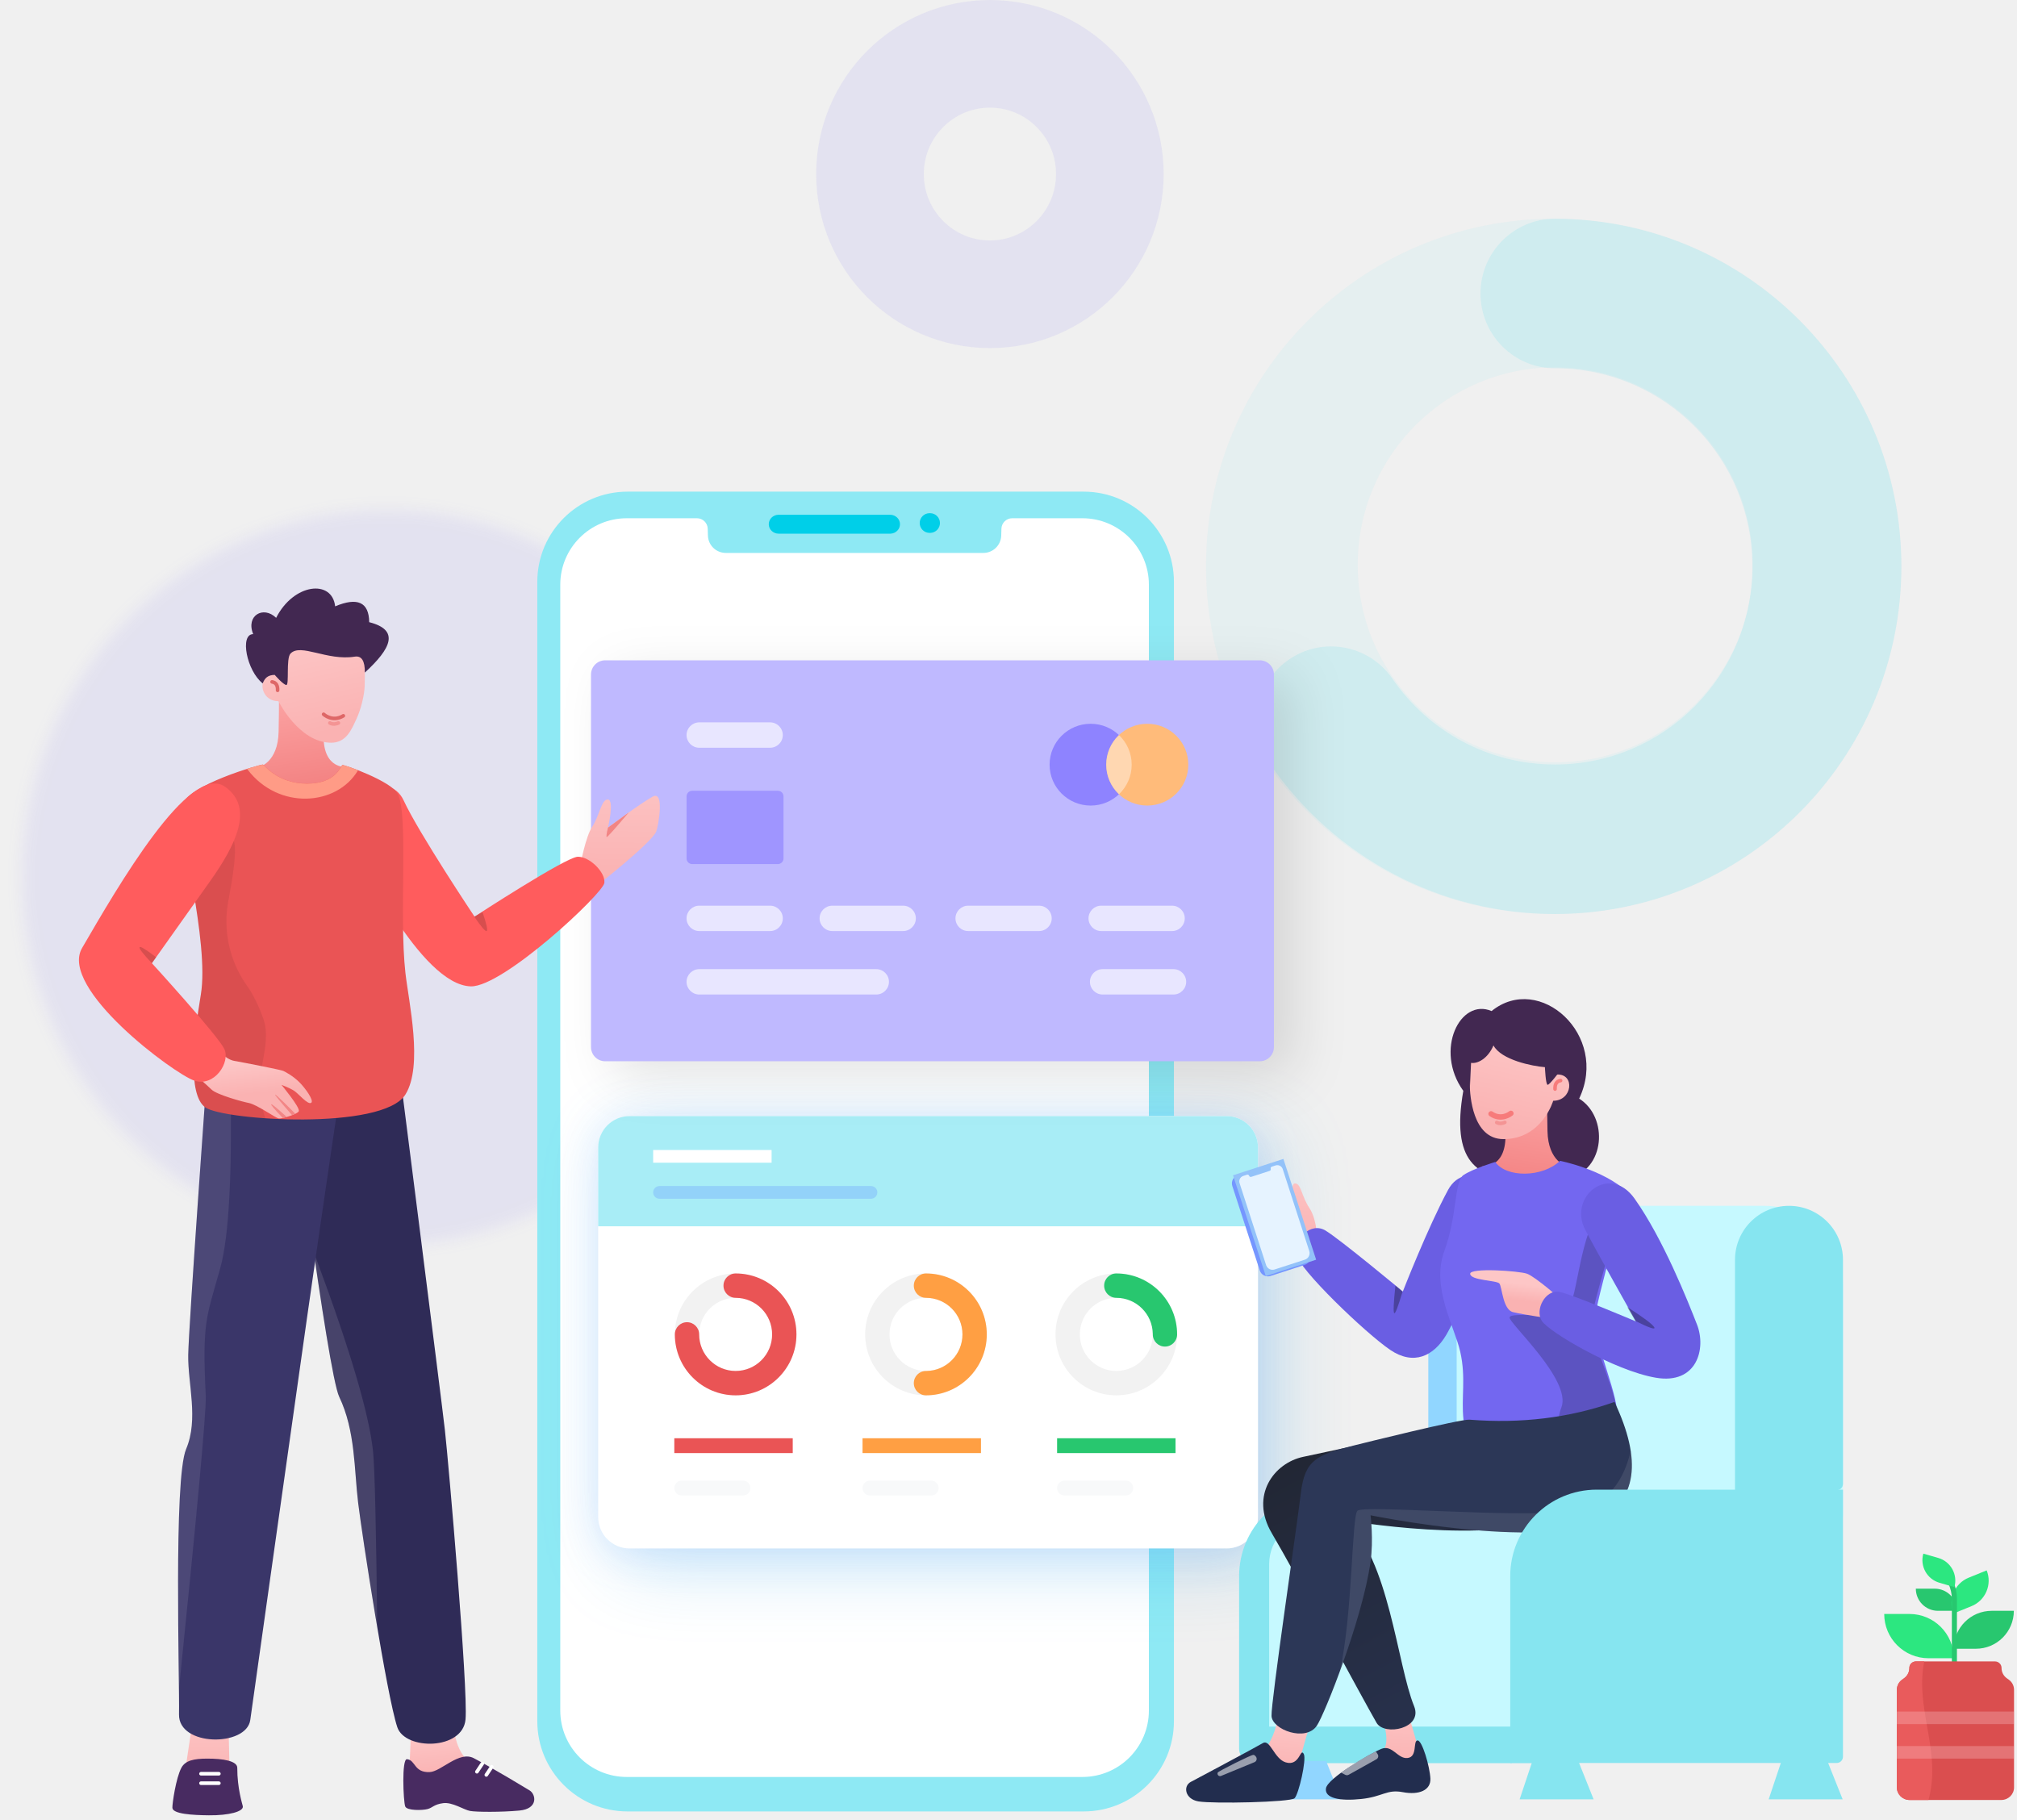
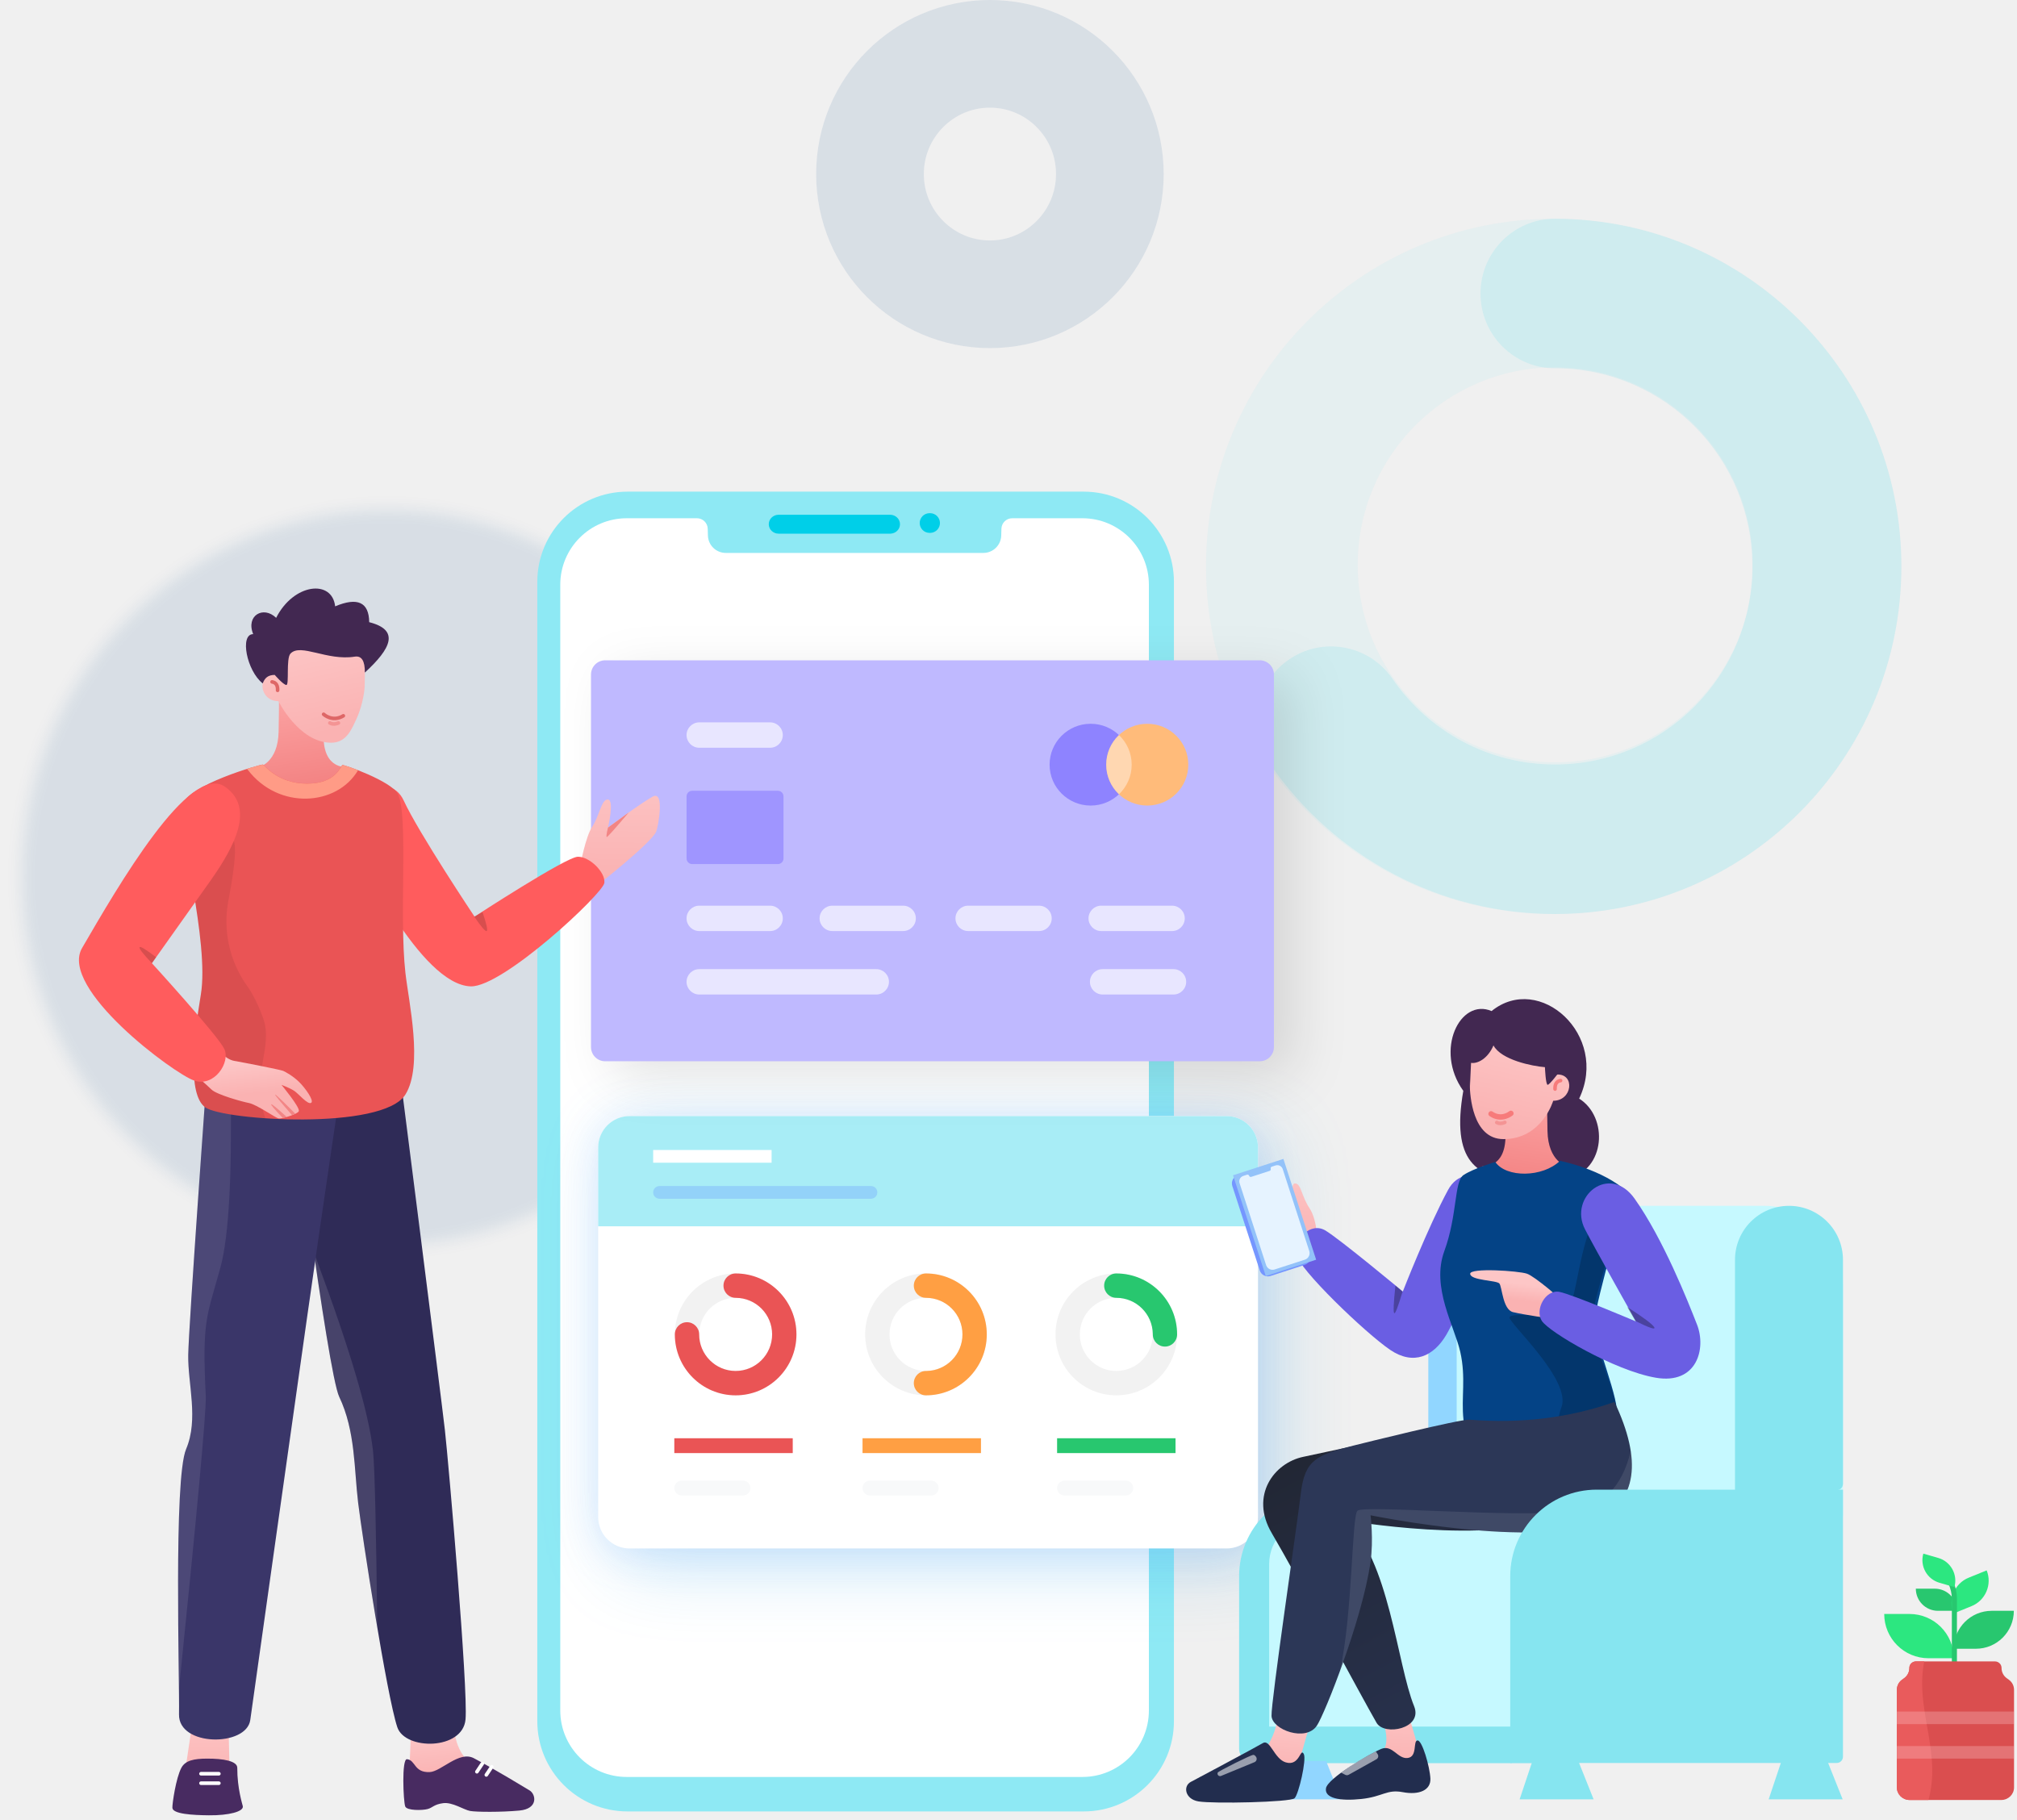
<svg xmlns="http://www.w3.org/2000/svg" xmlns:xlink="http://www.w3.org/1999/xlink" width="562px" height="507px" viewBox="0 0 562 507" version="1.1">
  <defs>
    <filter x="-2.9%" y="-2.9%" width="105.9%" height="105.9%" filterUnits="objectBoundingBox" id="filter-1">
      <feGaussianBlur stdDeviation="2" in="SourceGraphic" />
    </filter>
    <path d="M18.522,0 L38.087,0 C39.71,5.90024691e-16 41.039,1.291 41.086,2.913 L41.142,4.831 C41.219,7.521 43.423,9.661 46.114,9.661 L117.894,9.661 C120.585,9.661 122.788,7.521 122.866,4.831 L122.921,2.913 C122.968,1.291 124.297,2.07451057e-15 125.92,0 L145.486,0 C155.715,-2.00502105e-14 164.008,8.293 164.008,18.522 L164.008,332.223 C164.008,342.452 155.715,350.745 145.486,350.745 L18.522,350.745 C8.293,350.745 -2.29997126e-15,342.452 0,332.223 L0,18.522 C-4.8054561e-15,8.293 8.293,-8.77902741e-15 18.522,0 Z" id="path-2" />
    <path d="M8.757,0 L175.092,0 C179.928,-1.80700981e-14 183.848,3.921 183.848,8.757 L183.848,111.729 C183.848,116.565 179.928,120.486 175.092,120.486 L8.757,120.486 C3.921,120.486 -1.00658751e-14,116.565 0,111.729 L0,8.757 C-5.92265936e-16,3.921 3.921,4.44111258e-15 8.757,0 Z" id="path-4" />
    <filter x="-15.0%" y="-22.8%" width="135.4%" height="153.9%" filterUnits="objectBoundingBox" id="filter-6">
      <feOffset dx="5" dy="5" in="SourceAlpha" result="shadowOffsetOuter1" />
      <feGaussianBlur stdDeviation="10" in="shadowOffsetOuter1" result="shadowBlurOuter1" />
      <feColorMatrix values="0 0 0 0 0.076   0 0 0 0 0.583   0 0 0 0 0.879  0 0 0 0.229 0" type="matrix" in="shadowBlurOuter1" result="shadowMatrixOuter1" />
      <feOffset dx="0" dy="1" in="SourceAlpha" result="shadowOffsetOuter2" />
      <feGaussianBlur stdDeviation="5.5" in="shadowOffsetOuter2" result="shadowBlurOuter2" />
      <feColorMatrix values="0 0 0 0 0.504   0 0 0 0 0.7   0 0 0 0 1  0 0 0 0.234 0" type="matrix" in="shadowBlurOuter2" result="shadowMatrixOuter2" />
      <feMerge>
        <feMergeNode in="shadowMatrixOuter1" />
        <feMergeNode in="shadowMatrixOuter2" />
      </feMerge>
    </filter>
    <path d="M3.944,0 L186.337,0 C188.515,0 190.281,1.771 190.281,3.955 L190.281,107.769 C190.281,109.953 188.515,111.723 186.337,111.723 L3.944,111.723 C1.766,111.723 0,109.953 0,107.769 L0,3.955 C0,1.771 1.766,0 3.944,0 Z" id="path-7" />
    <filter x="-9.5%" y="-17.9%" width="125.2%" height="143.0%" filterUnits="objectBoundingBox" id="filter-8">
      <feOffset dx="6" dy="4" in="SourceAlpha" result="shadowOffsetOuter1" />
      <feGaussianBlur stdDeviation="7" in="shadowOffsetOuter1" result="shadowBlurOuter1" />
      <feColorMatrix values="0 0 0 0 0.019   0 0 0 0 0.019   0 0 0 0 0.019  0 0 0 0.11 0" type="matrix" in="shadowBlurOuter1" />
    </filter>
    <linearGradient x1="42.314%" y1="12.631%" x2="50%" y2="69.62%" id="linearGradient-9">
      <stop stop-color="#FDC6C6" offset="0%" />
      <stop stop-color="#FAB2B2" offset="100%" />
    </linearGradient>
    <linearGradient x1="46.204%" y1="-28.186%" x2="50%" y2="91.05%" id="linearGradient-10">
      <stop stop-color="#FDC6C6" offset="0%" />
      <stop stop-color="#FAB2B2" offset="100%" />
    </linearGradient>
    <linearGradient x1="44.814%" y1="-28.186%" x2="62.813%" y2="121.547%" id="linearGradient-11">
      <stop stop-color="#FFAFAF" offset="0%" />
      <stop stop-color="#F07777" offset="100%" />
    </linearGradient>
    <linearGradient x1="31.713%" y1="-6.922%" x2="55.144%" y2="91.239%" id="linearGradient-12">
      <stop stop-color="#FDC6C6" offset="0%" />
      <stop stop-color="#FAB2B2" offset="100%" />
    </linearGradient>
    <linearGradient x1="45.013%" y1="-28.186%" x2="50%" y2="91.05%" id="linearGradient-13">
      <stop stop-color="#FDC6C6" offset="0%" />
      <stop stop-color="#FAB2B2" offset="100%" />
    </linearGradient>
    <linearGradient x1="42.314%" y1="21.16%" x2="50%" y2="65.142%" id="linearGradient-14">
      <stop stop-color="#FDC6C6" offset="0%" />
      <stop stop-color="#FAB2B2" offset="100%" />
    </linearGradient>
    <linearGradient x1="45.136%" y1="-28.186%" x2="62.017%" y2="121.547%" id="linearGradient-15">
      <stop stop-color="#FFAFAF" offset="0%" />
      <stop stop-color="#F07777" offset="100%" />
    </linearGradient>
    <linearGradient x1="31.713%" y1="-6.211%" x2="55.144%" y2="90.724%" id="linearGradient-16">
      <stop stop-color="#FDC6C6" offset="0%" />
      <stop stop-color="#FAB2B2" offset="100%" />
    </linearGradient>
    <linearGradient x1="42.314%" y1="-3.865%" x2="50%" y2="78.281%" id="linearGradient-17">
      <stop stop-color="#FDC6C6" offset="0%" />
      <stop stop-color="#FAB2B2" offset="100%" />
    </linearGradient>
    <linearGradient x1="28.503%" y1="98.647%" x2="77.061%" y2="9.201%" id="linearGradient-18">
      <stop stop-color="#28324F" offset="0%" />
      <stop stop-color="#222735" offset="100%" />
    </linearGradient>
    <linearGradient x1="44.36%" y1="-28.186%" x2="50%" y2="91.05%" id="linearGradient-19">
      <stop stop-color="#FDC6C6" offset="0%" />
      <stop stop-color="#FAB2B2" offset="100%" />
    </linearGradient>
    <linearGradient x1="42.314%" y1="28.061%" x2="50%" y2="61.519%" id="linearGradient-20">
      <stop stop-color="#FDC6C6" offset="0%" />
      <stop stop-color="#FAB2B2" offset="100%" />
    </linearGradient>
    <linearGradient x1="42.314%" y1="8.533%" x2="50%" y2="71.772%" id="linearGradient-21">
      <stop stop-color="#FDC6C6" offset="0%" />
      <stop stop-color="#FAB2B2" offset="100%" />
    </linearGradient>
    <path d="M5.338,0 L27.313,0 C28.339,0 29.171,0.815 29.171,1.82 L29.171,1.872 C29.171,2.984 29.712,4.03 30.626,4.688 L31.196,5.099 C32.111,5.757 32.651,6.803 32.651,7.915 L32.651,35.125 C32.651,37.055 31.053,38.62 29.082,38.62 L3.568,38.62 C1.598,38.62 1.64410348e-13,37.055 1.64410348e-13,35.125 L1.64410348e-13,7.915 C1.64410348e-13,6.803 0.54,5.757 1.455,5.099 L2.024,4.688 C2.878,4.074 3.405,3.122 3.472,2.094 L3.479,1.82 C3.479,0.815 4.311,0 5.338,0 Z" id="path-22" />
  </defs>
  <g id="📝-Pages-New" stroke="none" stroke-width="1" fill="none" fill-rule="evenodd">
    <g id="Error" transform="translate(-436, -279)">
      <g id="Illustration" transform="translate(442, 294)">
        <g id="Shape">
-           <ellipse id="Oval" fill="#7367F0" opacity="0.1" filter="url(#filter-1)" cx="101.745" cy="229.5" rx="101.745" ry="102.5" />
+           <ellipse id="Oval" fill="#044386" opacity="0.1" filter="url(#filter-1)" cx="101.745" cy="229.5" rx="101.745" ry="102.5" />
          <path d="M426.906,45.956 C373.404,45.956 330.032,89.326 330.032,142.826 C330.032,196.326 373.404,239.696 426.906,239.696 C480.408,239.696 523.78,196.326 523.78,142.826 C523.78,89.326 480.408,45.956 426.906,45.956 Z M427.346,87.346 C457.745,87.346 482.388,111.988 482.388,142.386 C482.388,172.784 457.745,197.426 427.346,197.426 C396.947,197.426 372.304,172.784 372.304,142.386 C372.304,111.988 396.947,87.346 427.346,87.346 Z" id="Oval" fill="#00CFE8" fill-rule="nonzero" opacity="0.05" />
-           <ellipse id="Oval" stroke="#7367F0" stroke-width="30" opacity="0.1" cx="269.823" cy="33.5" rx="33.416" ry="33.5" />
+           <ellipse id="Oval" stroke="#044386" stroke-width="30" opacity="0.1" cx="269.823" cy="33.5" rx="33.416" ry="33.5" />
          <path d="M427.271,45.956 C480.572,45.956 523.78,89.326 523.78,142.826 C523.78,196.326 480.572,239.696 427.271,239.696 C395.161,239.696 365.687,223.816 347.797,197.796 C341.287,188.326 343.657,175.352 353.091,168.817 C362.43,162.348 375.192,164.615 381.764,173.849 L381.961,174.131 C392.182,188.997 408.951,198.032 427.271,198.032 C457.647,198.032 482.271,173.315 482.271,142.826 C482.271,112.642 458.137,88.116 428.181,87.628 L427.271,87.621 C415.809,87.621 406.517,78.294 406.517,66.788 C406.517,55.283 415.809,45.956 427.271,45.956 Z" id="Path" fill="#00CFE8" fill-rule="nonzero" opacity="0.1" />
        </g>
        <g id="Mobile-Banking-App" transform="translate(16, 122)">
          <g id="Phone3" transform="translate(127.7104, 0)">
            <path d="M25.137,0 L152.247,0 C166.13,-2.55022564e-15 177.384,11.254 177.384,25.137 L177.384,342.625 C177.384,356.508 166.13,367.762 152.247,367.762 L25.137,367.762 C11.254,367.762 -2.32880507e-14,356.508 -2.49882011e-14,342.625 L-2.49882011e-14,25.137 C-2.66883515e-14,11.254 11.254,2.55022564e-15 25.137,0 Z" id="Rectangle" fill="#8EE9F4" />
            <g id="Group-48" transform="translate(6.397456, 7.41094)">
              <mask id="mask-3" fill="white">
                <use xlink:href="#path-2" />
              </mask>
              <use id="Rectangle" fill="#FFFFFF" xlink:href="#path-2" />
              <ellipse id="Oval" fill-opacity="0.549" fill="#E97EFF" mask="url(#mask-3)" cx="62.18" cy="213.477" rx="14.067" ry="14.053" />
              <path d="M24.589,60.217 L140.653,60.217 C143.199,60.217 145.264,62.281 145.264,64.828 C145.264,67.374 143.199,69.439 140.653,69.439 L24.589,69.439 C22.043,69.439 19.978,67.374 19.978,64.828 C19.978,62.281 22.043,60.217 24.589,60.217 Z" id="Rectangle" fill-opacity="0.549" fill="#E97EFF" mask="url(#mask-3)" />
            </g>
            <path d="M98.307,6.438 C99.824,6.438 101.054,7.618 101.054,9.073 C101.054,10.496 99.878,11.655 98.408,11.706 L98.307,11.708 L67.24,11.708 C65.722,11.708 64.492,10.528 64.492,9.073 C64.492,7.65 65.668,6.491 67.139,6.44 L67.24,6.438 L98.307,6.438 Z" id="Path" fill="#00CFE8" fill-rule="nonzero" />
            <path d="M109.441,5.999 C110.958,5.999 112.188,7.228 112.188,8.744 C112.188,10.226 111.012,11.434 109.542,11.487 L109.441,11.488 L109.297,11.488 C107.779,11.488 106.549,10.26 106.549,8.744 C106.549,7.262 107.725,6.054 109.196,6.001 L109.297,5.999 L109.441,5.999 Z" id="Path" fill="#00CFE8" fill-rule="nonzero" />
          </g>
          <g id="BoardPieChart" transform="translate(144.6719, 174)">
            <mask id="mask-5" fill="white">
              <use xlink:href="#path-4" />
            </mask>
            <g id="Rectangle">
              <use fill="black" fill-opacity="1" filter="url(#filter-6)" xlink:href="#path-4" />
              <use fill="#FFFFFF" fill-rule="evenodd" xlink:href="#path-4" />
            </g>
            <polygon id="Rectangle" fill="#A8EDF6" mask="url(#mask-5)" points="-4.125 -4.725 188.562 -4.725 188.562 30.712 -4.125 30.712" />
            <path d="M17.093,19.49 L76.01,19.49 C76.989,19.49 77.782,20.284 77.782,21.262 C77.782,22.241 76.989,23.034 76.01,23.034 L17.093,23.034 C16.114,23.034 15.321,22.241 15.321,21.262 C15.321,20.284 16.114,19.49 17.093,19.49 Z" id="Rectangle" fill="#6FA3FF" opacity="0.366" mask="url(#mask-5)" />
            <rect id="Rectangle" fill="#FFFFFF" mask="url(#mask-5)" x="15.321" y="9.45" width="32.998" height="3.544" />
            <rect id="Rectangle" fill="#EA5455" mask="url(#mask-5)" x="21.213" y="89.774" width="32.998" height="4.134" />
            <path d="M23.28,101.586 L40.359,101.586 C41.501,101.586 42.427,102.512 42.427,103.653 C42.427,104.795 41.501,105.72 40.359,105.72 L23.28,105.72 C22.139,105.72 21.213,104.795 21.213,103.653 C21.213,102.512 22.139,101.586 23.28,101.586 Z" id="Rectangle" fill="#F8F9FA" mask="url(#mask-5)" />
            <rect id="Rectangle" fill="#FF9F43" fill-rule="nonzero" mask="url(#mask-5)" x="73.657" y="89.774" width="32.998" height="4.134" />
            <path d="M75.724,101.586 L92.803,101.586 C93.945,101.586 94.87,102.512 94.87,103.653 C94.87,104.795 93.945,105.72 92.803,105.72 L75.724,105.72 C74.583,105.72 73.657,104.795 73.657,103.653 C73.657,102.512 74.583,101.586 75.724,101.586 Z" id="Rectangle" fill="#F8F9FA" mask="url(#mask-5)" />
            <rect id="Rectangle" fill="#28C76F" mask="url(#mask-5)" x="127.869" y="89.774" width="32.998" height="4.134" />
            <path d="M129.936,101.586 L147.015,101.586 C148.157,101.586 149.082,102.512 149.082,103.653 C149.082,104.795 148.157,105.72 147.015,105.72 L129.936,105.72 C128.794,105.72 127.869,104.795 127.869,103.653 C127.869,102.512 128.794,101.586 129.936,101.586 Z" id="Rectangle" fill="#F8F9FA" mask="url(#mask-5)" />
            <g id="Group-37" mask="url(#mask-5)">
              <g transform="translate(21.21326, 46.65873)" id="Group-5">
                <g transform="translate(0.147314, 0.147654)" />
              </g>
            </g>
            <g id="Group-3" mask="url(#mask-5)">
              <g transform="translate(127.4269, 43.8533)">
                <path d="M16.941,33.96 C26.297,33.96 33.882,26.358 33.882,16.98 C33.882,7.602 26.297,0 16.941,0 C7.585,0 0,7.602 0,16.98 C0,26.358 7.585,33.96 16.941,33.96 Z M16.941,27.168 C11.327,27.168 6.776,22.607 6.776,16.98 C6.776,11.353 11.327,6.792 16.941,6.792 C22.555,6.792 27.106,11.353 27.106,16.98 C27.106,22.607 22.555,27.168 16.941,27.168 Z" id="Oval" fill="#F2F2F2" />
                <path d="M33.882,16.98 C33.882,7.602 26.297,0 16.941,0 C15.07,0 13.553,1.52 13.553,3.396 C13.553,5.272 15.07,6.792 16.941,6.792 C22.491,6.792 27.002,11.25 27.104,16.789 L27.106,16.98 C27.106,18.856 28.623,20.376 30.494,20.376 C32.365,20.376 33.882,18.856 33.882,16.98 Z" id="Path" fill="#28C76F" />
              </g>
            </g>
            <g id="Group-4" mask="url(#mask-5)">
              <g transform="translate(74.39373, 43.8533)">
                <path d="M16.941,33.96 C26.297,33.96 33.882,26.358 33.882,16.98 C33.882,7.602 26.297,0 16.941,0 C7.585,0 0,7.602 0,16.98 C0,26.358 7.585,33.96 16.941,33.96 Z M16.941,27.168 C11.327,27.168 6.776,22.607 6.776,16.98 C6.776,11.353 11.327,6.792 16.941,6.792 C22.555,6.792 27.106,11.353 27.106,16.98 C27.106,22.607 22.555,27.168 16.941,27.168 Z" id="Oval" fill="#F2F2F2" fill-rule="evenodd" />
                <path d="M16.941,33.96 C26.297,33.96 33.882,26.358 33.882,16.98 C33.882,7.602 26.297,0 16.941,0 C15.07,0 13.553,1.52 13.553,3.396 C13.553,5.272 15.07,6.792 16.941,6.792 C22.555,6.792 27.106,11.353 27.106,16.98 C27.106,22.543 22.658,27.065 17.132,27.167 L16.941,27.168 C15.07,27.168 13.553,28.689 13.553,30.564 C13.553,32.44 15.07,33.96 16.941,33.96 Z" id="Path" fill="#FF9F43" fill-rule="nonzero" />
              </g>
            </g>
            <g id="Group-6" mask="url(#mask-5)">
              <g transform="translate(21.36058, 43.8533)">
                <path d="M16.941,33.96 C26.297,33.96 33.882,26.358 33.882,16.98 C33.882,7.602 26.297,0 16.941,0 C7.585,0 0,7.602 0,16.98 C0,26.358 7.585,33.96 16.941,33.96 Z M16.941,27.168 C11.327,27.168 6.776,22.607 6.776,16.98 C6.776,11.353 11.327,6.792 16.941,6.792 C22.555,6.792 27.106,11.353 27.106,16.98 C27.106,22.607 22.555,27.168 16.941,27.168 Z" id="Oval" fill="#F2F2F2" />
                <path d="M0,16.98 C0,26.358 7.585,33.96 16.941,33.96 C26.297,33.96 33.882,26.358 33.882,16.98 C33.882,7.602 26.297,0 16.941,0 C15.07,0 13.553,1.52 13.553,3.396 C13.553,5.272 15.07,6.792 16.941,6.792 C22.555,6.792 27.106,11.353 27.106,16.98 C27.106,22.607 22.555,27.168 16.941,27.168 C11.327,27.168 6.776,22.607 6.776,16.98 C6.776,15.105 5.259,13.584 3.388,13.584 C1.517,13.584 0,15.105 0,16.98 Z" id="Path" fill="#EA5455" />
              </g>
            </g>
          </g>
          <g id="VisaCard2" transform="translate(142.6764, 47)">
            <g id="Rectangle">
              <use fill="black" fill-opacity="1" filter="url(#filter-8)" xlink:href="#path-7" />
              <use fill="#BFB9FF" fill-rule="evenodd" xlink:href="#path-7" />
            </g>
            <g id="Group-46" transform="translate(26.61962, 16.69957)">
              <g id="Group-45" transform="translate(0, 0.982327)">
                <g id="Group-43" transform="translate(101.1545, 0)">
                  <ellipse id="Oval" fill="#8E83FF" cx="11.437" cy="11.395" rx="11.437" ry="11.395" />
                  <ellipse id="Oval-Copy-10" fill="#FFBB7A" cx="27.211" cy="11.395" rx="11.437" ry="11.395" />
                  <path d="M19.22,3.243 L19.325,3.145 C21.511,5.22 22.873,8.149 22.873,11.395 C22.873,14.641 21.511,17.57 19.325,19.645 C17.137,17.571 15.775,14.641 15.775,11.395 C15.775,8.2 17.094,5.312 19.22,3.243 L19.325,3.145 L19.22,3.243 Z" id="Path" fill-opacity="0.416" fill="#FFFFFF" />
                </g>
                <path d="M1.577,18.664 L25.437,18.664 C26.308,18.664 27.014,19.368 27.014,20.236 L27.014,37.525 C27.014,38.393 26.308,39.097 25.437,39.097 L1.577,39.097 C0.706,39.097 4.37832775e-14,38.393 4.37832775e-14,37.525 L4.37832775e-14,20.236 C4.37832775e-14,19.368 0.706,18.664 1.577,18.664 Z" id="Rectangle" fill="#9F95FF" />
              </g>
              <g id="Group-44" transform="translate(0, 0.589397)" fill="#FFFFFF" fill-opacity="0.647">
                <path d="M3.549,51.081 L23.268,51.081 C25.228,51.081 26.817,52.664 26.817,54.617 C26.817,56.57 25.228,58.154 23.268,58.154 L3.549,58.154 C1.589,58.154 -9.10692171e-14,56.57 -9.10692171e-14,54.617 C-9.10692171e-14,52.664 1.589,51.081 3.549,51.081 Z" id="Rectangle" />
                <path d="M3.549,68.763 L52.845,68.763 C54.805,68.763 56.394,70.346 56.394,72.299 C56.394,74.252 54.805,75.836 52.845,75.836 L3.549,75.836 C1.589,75.836 -8.7566555e-14,74.252 -8.7566555e-14,72.299 C-8.7566555e-14,70.346 1.589,68.763 3.549,68.763 Z" id="Rectangle" />
                <path d="M115.943,68.763 L135.661,68.763 C137.622,68.763 139.211,70.346 139.211,72.299 C139.211,74.252 137.622,75.836 135.661,75.836 L115.943,75.836 C113.983,75.836 112.394,74.252 112.394,72.299 C112.394,70.346 113.983,68.763 115.943,68.763 Z" id="Rectangle" />
                <path d="M3.549,0 L23.268,0 C25.228,0 26.817,1.583 26.817,3.536 C26.817,5.489 25.228,7.073 23.268,7.073 L3.549,7.073 C1.589,7.073 0,5.489 0,3.536 C0,1.583 1.589,0 3.549,0 Z" id="Rectangle" />
                <path d="M40.62,51.081 L60.338,51.081 C62.298,51.081 63.887,52.664 63.887,54.617 C63.887,56.57 62.298,58.154 60.338,58.154 L40.62,58.154 C38.659,58.154 37.07,56.57 37.07,54.617 C37.07,52.664 38.659,51.081 40.62,51.081 Z" id="Rectangle-Copy-38" />
                <path d="M78.479,51.081 L98.197,51.081 C100.157,51.081 101.746,52.664 101.746,54.617 C101.746,56.57 100.157,58.154 98.197,58.154 L78.479,58.154 C76.518,58.154 74.929,56.57 74.929,54.617 C74.929,52.664 76.518,51.081 78.479,51.081 Z" id="Rectangle-Copy-39" />
                <path d="M115.549,51.081 L135.267,51.081 C137.227,51.081 138.816,52.664 138.816,54.617 C138.816,56.57 137.227,58.154 135.267,58.154 L115.549,58.154 C113.589,58.154 112,56.57 112,54.617 C112,52.664 113.589,51.081 115.549,51.081 Z" id="Rectangle-Copy-40" />
              </g>
            </g>
          </g>
          <g id="Men1.1" transform="translate(0, 27)">
            <g id="LLeg" transform="translate(58.5127, 131.4736)">
              <path d="M45.86,184.217 C45.86,184.217 45.724,192.9 51.056,195.984 C56.388,199.069 64.65,204.8 64.65,204.8 L33.223,205.865 L34.119,184.139 L45.86,184.217 Z" id="Path" fill="url(#linearGradient-9)" />
              <path d="M32.892,194.731 C35.322,194.982 34.791,198.497 39.2,198.326 C42.413,198.201 47.424,192.275 51.546,194.47 C57.837,197.82 65.214,202.338 67.023,203.413 C68.832,204.49 69.547,208.547 64.202,209.045 C59.09,209.521 52.191,209.468 50.462,209.153 C48.734,208.838 45.528,206.634 42.948,206.986 C40.369,207.339 40.075,208.228 38.634,208.622 C37.192,209.016 32.841,209.101 32.39,207.886 C31.872,206.492 31.353,194.573 32.892,194.731 Z" id="Path" fill="#482B61" />
              <path d="M30.456,-1.74975703e-14 C30.456,-1.74975703e-14 42.444,94.099 43.447,102.998 C44.449,111.898 49.952,175.205 49.199,183.65 C48.432,192.25 32.344,192.296 30.186,185.808 C27.232,176.926 20.404,132.541 19.274,123.272 C18.145,114.003 18.542,103.242 14.003,93.751 C10.753,86.956 -3.0465246e-14,2.413 -3.0465246e-14,2.413 L30.456,-1.74975703e-14 Z" id="Path" fill="#2F2B57" />
              <path d="M23.41,108.74 L23.452,109.164 C23.91,114.079 24.294,130.36 24.603,158.008 L23.913,153.878 C21.749,140.784 19.828,127.813 19.274,123.272 C18.169,114.196 18.526,103.69 14.28,94.346 L14.003,93.751 C12.573,90.761 9.689,72.711 6.908,53.437 L7.782,55.775 C17.065,80.742 22.275,98.398 23.41,108.74 Z" id="Path" fill-opacity="0.192" fill="#FFFFFF" opacity="0.591" />
              <line x1="53.869" y1="195.981" x2="52.366" y2="198.23" id="Path-10" stroke="#FFFFFF" stroke-linecap="round" />
              <line x1="56.495" y1="196.86" x2="54.991" y2="199.11" id="Path-10" stroke="#FFFFFF" stroke-linecap="round" />
            </g>
            <g id="RLeg" transform="translate(25.69442, 133.7766)">
              <polygon id="Path" fill="url(#linearGradient-10)" points="5.654 183.906 2.842 202.896 16.435 202.827 15.99 183.553" />
              <path d="M0.337,205.968 C0.291,204.86 1.323,197.674 2.842,194.829 C3.943,192.765 6.386,192.281 9.96,192.267 C14.57,192.249 18.422,192.946 18.417,194.829 C18.401,200.589 19.861,205.019 19.96,205.526 C20.248,207.011 16.125,208.119 10.493,208.063 C5.884,208.017 0.408,207.696 0.337,205.968 Z" id="Path" fill="#482B61" />
              <path d="M47.865,0.787 C47.865,0.787 41.632,42.784 37.86,69.357 C34.152,95.469 23.173,173.355 22.038,181.509 C20.997,188.994 1.985,188.994 2.185,179.929 C2.385,170.864 0.625,114.376 4.165,106.012 C7.705,97.649 4.623,87.915 4.752,79.79 C4.881,71.665 9.972,1.33 9.972,1.33 L47.865,0.787 Z" id="Path" fill="#3A3669" />
              <path d="M13.768,55.248 L13.47,56.328 C9.861,69.296 8.616,70.464 9.638,91.147 L9.649,91.567 C9.685,96.771 7.21,123.698 2.225,172.349 L2.203,169.325 C2.028,149.477 1.297,113.592 4.075,106.237 L4.165,106.012 C7.705,97.649 4.623,87.915 4.752,79.79 C4.881,71.665 9.972,1.33 9.972,1.33 L16.475,1.236 L16.542,4.458 C17.01,29.62 16.085,46.549 13.768,55.248 L13.768,55.248 Z" id="Path" fill-opacity="0.192" fill="#FFFFFF" opacity="0.462" />
              <line x1="8.313" y1="196.479" x2="13.289" y2="196.479" id="Path-9" stroke="#FFFFFF" stroke-linecap="round" />
              <line x1="8.313" y1="199.118" x2="13.289" y2="199.118" id="Path-9" stroke="#FFFFFF" stroke-linecap="round" />
            </g>
            <g id="Head" transform="translate(46.01984, 0)">
              <path d="M4.223,49.711 C4.223,49.711 9.43,48.483 9.611,39.907 C9.792,31.331 9.665,28.404 9.665,28.404 L22.01,28.196 C22.01,28.196 22.135,37.754 22.136,41.211 C22.141,50.495 28.578,49.711 28.578,49.711 C28.578,49.711 27.24,57.24 16.847,57.827 C8.732,58.287 4.223,49.711 4.223,49.711 Z" id="Path" fill="url(#linearGradient-11)" />
              <g id="Head1" transform="translate(0.513241, 0)">
                <path d="M8.018,24.069 C2.901,23.87 3.736,31.399 9.051,31.389 C9.051,31.389 14.763,42.933 23.732,42.963 C28.052,42.977 29.462,39.11 30.757,36.395 C32.052,33.68 33.002,29.618 33.081,27.132 C33.166,24.481 33.177,15.77 33.177,15.77 L7.819,15.759 L8.018,24.069 Z" id="Path" fill="url(#linearGradient-12)" />
                <path d="M23.37,37.586 C24.177,37.927 25.074,37.728 25.743,37.337" id="Path" stroke="#F49494" stroke-linecap="round" transform="translate(24.55681, 37.54876) rotate(6) translate(-24.55681, -37.54876) " />
                <path d="M8.529,28.493 C8.852,27.328 8.711,26.311 7.56,25.848" id="Path-8" stroke="#DE6767" stroke-linecap="round" transform="translate(8.119765, 27.17047) rotate(-13) translate(-8.119765, -27.17047) " />
                <path d="M8.018,24.069 C8.018,24.069 10.371,26.799 11.241,26.874 C12.112,26.949 11.119,19.487 12.401,18.128 C15.217,15.14 22.574,20.216 30.311,18.976 C32.222,18.67 33.16,20.15 33.126,23.415 C40.358,16.786 42.98,11.557 34.338,9.373 C34.269,3.763 31.058,2.355 24.849,4.957 C24.019,-2.622 13.291,-1.478 8.408,8.164 C4.873,4.707 -0.095,7.498 2.014,12.699 C-1.792,12.699 0.191,22.925 4.676,26.439 C5.211,24.904 6.189,24.069 8.018,24.069 Z" id="Path" fill="#422851" />
                <path d="M21.815,34.324 C21.815,34.324 23.572,37.18 27.012,36.159" id="Path" stroke="#DE6767" stroke-linecap="round" transform="translate(24.41357, 35.35145) rotate(-15) translate(-24.41357, -35.35145) " />
              </g>
            </g>
            <g id="LArm" transform="translate(75.02373, 54.90718)">
              <g id="Group-3" transform="translate(76.13706, 15.72189) rotate(4) translate(-76.13706, -15.72189) translate(65.13706, 2.221892)">
                <path d="M-6.9945718e-14,20.903 C-6.9945718e-14,20.903 0.893,12.681 2.627,9.701 C4.36,6.72 4.589,1.9 6.425,1.948 C8.26,1.997 6.968,9.757 6.968,9.757 C6.968,9.757 15.025,2.783 18.729,0.315 C22.109,-1.936 20.903,8.572 20.445,9.932 C19.355,13.172 5.027,26.111 5.027,26.111 C5.027,26.111 0.382,21.603 -6.9945718e-14,20.903 Z" id="Path" fill="url(#linearGradient-13)" />
                <path d="M6.968,9.757 C6.671,11.527 6.627,12.404 6.836,12.39 C7.045,12.375 8.915,9.963 12.444,5.155 L6.968,9.757 Z" id="Path" fill="#F28585" />
              </g>
              <path d="M15.44,4.122 C19.608,13.161 35.197,36.516 35.197,36.516 C35.197,36.516 60.742,19.861 63.992,19.826 C67.243,19.792 71.656,24.105 71.379,27.082 C71.101,30.058 43.132,56.166 34.162,55.947 C20.214,55.605 2.724,19.334 0.928,14.486 C-3.882,1.5 11.375,-4.694 15.44,4.122 Z" id="Path" fill="#FF5C5D" />
              <path d="M35.104,36.499 C37.071,39.38 38.23,40.726 38.582,40.536 C38.935,40.347 38.548,38.587 37.423,35.254 L35.104,36.499 Z" id="Path-5" fill-opacity="0.16" fill="#000000" />
            </g>
            <g id="Body" transform="translate(28.63671, 49.0406)">
              <path d="M0.131,11.435 C-1.177,17.711 7.785,49.341 5.319,64.138 C3.369,75.841 1.507,91.955 6.562,95.533 C11.708,99.175 56.008,102.067 62.322,91.955 C67.331,83.932 63.231,66.141 62.322,58.025 C60.51,41.834 63.246,13.854 60.172,8.131 C58.265,4.581 45.265,0.003 44.777,0.144 C44.288,0.286 43.14,5.317 34.92,5.317 C26.7,5.317 23.07,0.144 22.628,0.003 C22.186,-0.139 1.316,5.757 0.131,11.435 Z" id="Path" fill="#EA5455" />
              <path d="M22.607,2.99938892e-05 L22.628,0.003 C23.07,0.144 26.7,5.317 34.92,5.317 C43.14,5.317 44.288,0.286 44.777,0.144 C44.953,0.093 46.759,0.657 49.085,1.565 L49.075,1.672 C43.199,11.539 27.041,12.755 18.404,1.467 L18.208,1.206 L19.172,0.907 C20.936,0.37 22.198,0.048 22.542,0.005 L22.607,2.99938892e-05 Z" id="Path" fill="#FF9B86" />
              <path d="M0.159,15.794 L0.883,15.895 C8.567,16.994 13.073,18.732 14.402,21.111 C15.274,22.672 14.869,27.951 13.186,36.948 L13.007,37.892 C11.446,46.047 13.231,54.484 17.943,61.29 L18.208,61.666 C19.802,63.896 21.271,66.832 22.616,70.474 C25.735,78.922 19.1,86.04 23.302,98.608 L22.444,98.545 C14.634,97.947 8.317,96.774 6.562,95.533 C1.507,91.955 3.369,75.841 5.319,64.138 C7.418,51.547 1.242,26.77 0.159,15.794 Z" id="Path" fill-opacity="0.067" fill="#000000" />
            </g>
            <g id="Rarm" transform="translate(0, 54.33058)">
              <g id="Group-2" transform="translate(32.00589, 73.3703)">
                <path d="M5.768,0 C5.768,0 8.717,3.479 11.234,3.912 C13.751,4.345 24.285,6.405 24.928,6.711 C25.536,6.999 27.614,8.093 29.391,9.848 C30.931,11.37 33.594,14.976 32.701,15.596 C31.747,16.26 29.169,13.007 27.876,12.203 C26.52,11.36 24.436,10.613 24.436,10.613 C24.436,10.613 29.591,16.832 29.263,17.919 C29.024,18.712 24.64,20.066 23.703,19.964 C22.766,19.862 17.601,16.081 15.279,15.641 C13.669,15.336 6.46,13.383 4.94,11.917 C3.42,10.45 -3.48174241e-14,7.473 -3.48174241e-14,7.473 L5.768,0 Z" id="Path" fill="url(#linearGradient-14)" />
                <path d="M28.269,18.639 C24.673,15.016 22.8,13.235 22.65,13.296 C22.5,13.358 24.067,15.265 27.35,19.018 L28.269,18.639 Z" id="Path" fill="#F28585" />
                <path d="M25.865,19.532 C23.171,17.064 21.736,15.889 21.56,16.008 C21.384,16.127 22.463,17.402 24.796,19.834 L25.865,19.532 Z" id="Path" fill="#F28585" />
              </g>
              <path d="M40.706,0.901 C49.036,6.763 43.471,17.417 36.56,27.191 C30.105,36.319 20.321,50.07 20.321,50.07 C20.321,50.07 38.718,70.223 40.496,73.952 C42.273,77.68 37.734,84.683 32.093,82.771 C26.45,80.858 -5.658,57.073 0.872,45.833 C10.845,28.664 30.868,-6.022 40.706,0.901 Z" id="Path" fill="#FF5C5D" />
              <path d="M20.321,50.07 C17.804,47.408 16.663,45.922 16.898,45.614 C17.133,45.306 18.669,46.24 21.506,48.417 L20.321,50.07 Z" id="Path-6" fill-opacity="0.16" fill="#000000" />
            </g>
          </g>
          <g id="Group-7" transform="translate(307.3031, 141)">
            <path d="M40.065,137.093 L108.663,137.093 L108.663,137.093 L108.663,209.26 C108.663,211.469 106.872,213.26 104.663,213.26 L19.954,213.26 C17.745,213.26 15.954,211.469 15.954,209.26 L15.954,161.204 C15.954,147.888 26.749,137.093 40.065,137.093 Z" id="Rectangle" fill="#86E5F0" />
            <polygon id="Rectangle" fill="#86E5F0" points="24.33 198.224 91.966 198.224 91.966 213.26 24.33 213.26" />
            <polygon id="Path" fill="#86E5F0" points="110.466 212.715 114.732 223.401 94.107 223.401 97.681 212.715" />
            <polygon id="Path" fill="#91D6FF" points="40.195 212.715 44.461 223.401 23.836 223.401 27.41 212.715" />
            <polygon id="Path" fill="#86E5F0" points="179.859 212.715 184.125 223.401 163.5 223.401 167.074 212.715" />
            <path d="M92.256,58.375 L109.189,58.008 L109.189,58.008 L109.189,144.277 L68.667,144.277 L68.667,82.481 C68.667,69.368 79.146,58.659 92.256,58.375 Z" id="Rectangle" fill="#91D6FF" />
            <path d="M100.684,58.008 L162.365,58.008 C174.426,58.008 184.205,67.786 184.205,79.848 L184.205,144.288 C184.205,145.253 183.422,146.035 182.457,146.035 L76.573,146.035 L76.573,146.035 L76.573,82.119 C76.573,68.803 87.368,58.008 100.684,58.008 Z" id="Rectangle" fill="#C6F9FF" />
            <path d="M169.164,58.008 C177.471,58.008 184.205,64.742 184.205,73.048 L184.205,135.499 C184.205,136.464 183.422,137.246 182.457,137.246 L154.124,137.246 L154.124,137.246 L154.124,73.048 C154.124,64.742 160.858,58.008 169.164,58.008 Z" id="Rectangle" fill="#86E5F0" />
            <path d="M36.93,145.199 L104.387,145.199 L104.387,145.199 L104.387,203.124 L24.33,203.124 L24.33,157.799 C24.33,150.84 29.971,145.199 36.93,145.199 Z" id="Rectangle" fill="#C6F9FF" />
            <g id="Wom1.4" transform="translate(72.5538, 112.5) scale(-1, 1) translate(-72.5538, -112.5) translate(0.053803, 0)">
              <g id="Head" transform="translate(28.82299, 0.409712)">
                <path d="M8.814,50.104 C-1.931,47.6 -2.639,32.842 5.53,27.723 C-2.895,10.051 16.589,-7.494 29.934,3.326 C38.684,-0.421 45.954,14.202 37.813,25.559 C41.227,45.059 34.28,50.099 21.756,50.313 L8.814,50.104 Z" id="Path" fill="#422851" />
                <path d="M8.948,46.58 C8.948,46.58 14.175,45.352 14.356,36.782 C14.538,28.212 14.41,25.286 14.41,25.286 L25.924,25.079 C25.924,25.079 26.05,34.63 26.052,38.084 C26.056,47.363 32.518,46.58 32.518,46.58 C32.518,46.58 31.175,54.103 20.742,54.69 C12.596,55.149 8.948,46.58 8.948,46.58 Z" id="Path" fill="url(#linearGradient-15)" />
                <path d="M11.726,21.007 C6.59,20.808 7.428,28.332 12.763,28.321 C12.763,28.321 15.863,39.009 26.622,39.009 C35.36,39.009 35.929,26.552 36.008,24.068 C36.093,21.418 36.104,12.713 36.104,12.713 L11.526,12.702 L11.726,21.007 Z" id="Path" fill="url(#linearGradient-16)" />
                <path d="M24.738,30.973 C24.738,30.973 26.505,33.83 29.956,32.813" id="Path" stroke="#F77B7B" stroke-width="1.5" stroke-linecap="round" transform="translate(27.34692, 32.00235) rotate(-18) translate(-27.34692, -32.00235) " />
                <path d="M26.235,34.383 C27.045,34.723 27.813,34.723 28.485,34.332" id="Path" stroke="#F49494" stroke-linecap="round" transform="translate(27.36018, 34.48209) rotate(2) translate(-27.36018, -34.48209) " />
                <path d="M11.963,25.18 C12.286,24.016 12.143,22.999 10.988,22.535" id="Path-8" stroke="#F77B7B" stroke-linecap="round" transform="translate(11.55038, 23.85726) rotate(-13) translate(-11.55038, -23.85726) " />
                <path d="M10.914,20.077 C10.914,20.077 13.729,23.857 14.299,23.877 C14.87,23.897 15.069,18.961 15.069,18.961 C18.523,18.697 27.263,16.956 29.405,12.899 C30.904,16.479 33.768,18.069 35.65,17.763 L36.006,25.368 L36.885,10.079 L10.225,10.079 L10.914,20.077 Z" id="Path" fill="#422851" />
              </g>
              <g id="LLeg" transform="translate(32.50045, 116.0156)">
                <path d="M57.878,82.103 C57.878,82.103 53.27,91.415 57.047,94.35 C60.831,97.285 70.824,102.785 70.824,102.785 L44.349,101.12 L50.234,80.811 L57.878,82.103 Z" id="Path" fill="url(#linearGradient-17)" />
                <path d="M46.91,90.965 C48.216,91.118 46.821,95.519 49.65,95.854 C52.473,96.188 53.845,92.018 57.049,93.34 C60.253,94.662 71.937,101.497 72.397,104.291 C72.863,107.085 68.509,107.907 62.539,107.276 C56.569,106.645 55.469,104.52 50.987,105.376 C46.511,106.231 43.158,104.867 43.305,101.595 C43.453,98.323 45.603,90.813 46.91,90.965 Z" id="Path" fill="#222D4E" />
                <path d="M58.51,94.018 L58,94.784 C57.694,95.243 57.818,95.864 58.278,96.17 C58.299,96.185 58.322,96.199 58.345,96.211 L66.075,100.528 C66.365,100.69 66.718,100.697 67.015,100.546 L68.184,99.953 L68.184,99.953 C66.259,98.557 64.684,97.509 62.944,96.479 C61.608,95.689 60.129,94.874 58.51,94.018 Z" id="Path-14" fill-opacity="0.541" fill="#FFFFFF" />
                <path d="M17.997,0.028 C26.012,0.386 70.621,10.258 78.726,11.935 C86.831,13.613 93.683,22.688 87.502,33.198 C80.561,44.995 62.651,78.498 58.302,86.051 C56.15,89.789 45.292,87.693 47.843,81.419 C52.597,69.722 54.805,40.34 66.927,29.627 C66.927,29.627 26.161,36.726 8.552,28.594 C-4.246,22.683 -1.351,-0.838 17.997,0.028 Z" id="Path" fill="url(#linearGradient-18)" />
              </g>
              <g id="LArm" transform="translate(56.67376, 49.5)">
                <path d="M50.613,19.12 C50.613,19.12 50.523,12.595 52.804,9.184 C55.085,5.774 55.176,2.152 56.902,2.27 C58.629,2.389 56.919,10.809 56.919,10.809 C56.919,10.809 59.11,9.971 60.684,8.912 C62.257,7.853 67.029,2.631 68.144,3.557 C70.035,5.133 66.99,14.027 65.331,15.805 C63.667,17.583 54.576,23.432 54.576,23.432 L50.613,19.12 Z" id="Path" fill="url(#linearGradient-19)" />
                <path d="M1.359,15.21 C5.087,23.863 11.914,39.758 14.728,44.5 C18.255,50.439 23.817,53.056 30.328,48.649 C37.171,44.019 56.011,25.96 56.564,21.869 C57.111,17.779 52.5,12.87 48.327,15.412 C44.155,17.953 26.817,32.39 26.817,32.39 C26.817,32.39 19.82,14.443 14.191,4.046 C9.316,-4.949 -4.317,2.056 1.359,15.21 Z" id="Path" fill="#6A5EE3" />
                <path d="M26.889,32.399 C28.142,36.651 28.915,38.654 29.208,38.408 C29.501,38.161 29.389,35.603 28.872,30.732 L26.889,32.399 Z" id="Path" fill-opacity="0.303" fill="#000000" />
              </g>
              <g id="PhoneMini4" transform="translate(119.6433, 61.43124) scale(-1, 1) rotate(-18) translate(-119.6433, -61.43124) translate(111.1433, 45.93124)">
                <g id="Group-3" transform="translate(0, -0)">
                  <path d="M2.87,1.091 L12.827,1.091 C14.152,1.091 15.227,2.166 15.227,3.491 L15.227,28.222 C15.227,29.548 14.152,30.622 12.827,30.622 L2.87,30.622 C1.544,30.622 0.47,29.548 0.47,28.222 L0.47,3.491 C0.47,2.166 1.544,1.091 2.87,1.091 Z" id="Rectangle" fill="#7596FF" fill-rule="nonzero" />
                  <rect id="Rectangle" fill="#93C2F9" x="1.581" y="0.703" width="14.757" height="29.531" />
                  <path d="M4.219,1.758 L5.338,1.758 C5.566,1.758 5.756,1.922 5.795,2.139 L5.802,2.223 C5.802,2.479 6.01,2.687 6.267,2.687 L11.664,2.687 C11.892,2.687 12.081,2.523 12.121,2.306 L12.128,2.223 C12.128,1.966 12.336,1.758 12.592,1.758 L13.706,1.758 C14.533,1.758 15.212,2.395 15.277,3.206 L15.283,3.337 L15.283,3.337 L15.261,27.352 C15.259,28.399 14.41,29.248 13.362,29.25 L4.508,29.25 C3.506,29.252 2.685,28.474 2.616,27.489 L2.611,27.353 C2.611,27.353 2.611,27.352 2.613,27.352 L2.634,3.342 C2.635,2.467 3.344,1.758 4.219,1.758 Z" id="Rectangle" fill="#E6F3FF" fill-rule="nonzero" />
                </g>
              </g>
              <g id="Body" transform="translate(20.7715, 45.4684)">
-                 <path d="M0,8.816 C0,8.816 8.985,38.918 9.251,44.617 C9.517,50.316 1.902,67.064 3.199,71.297 C6.188,81.08 44.352,85.292 45.81,72.132 C46.49,65.995 45.075,60.487 46.706,53.255 C48.331,46.023 54.862,35.277 51.157,25.173 C47.453,15.07 48.445,5.722 45.796,3.956 C43.146,2.189 36.953,0.313 36.953,0.313 C33.941,4.748 23.773,4.683 18.921,-4.99600361e-14 C18.921,-4.99600361e-14 6.867,2.34 0,8.816 Z" id="Path" fill="#7367F0" />
+                 <path d="M0,8.816 C0,8.816 8.985,38.918 9.251,44.617 C9.517,50.316 1.902,67.064 3.199,71.297 C6.188,81.08 44.352,85.292 45.81,72.132 C46.49,65.995 45.075,60.487 46.706,53.255 C48.331,46.023 54.862,35.277 51.157,25.173 C47.453,15.07 48.445,5.722 45.796,3.956 C43.146,2.189 36.953,0.313 36.953,0.313 C33.941,4.748 23.773,4.683 18.921,-4.99600361e-14 C18.921,-4.99600361e-14 6.867,2.34 0,8.816 Z" id="Path" fill="#044386" />
                <path d="M8.051,13.691 C14.041,23.201 14.023,39.759 17.239,41.928 C20.456,44.096 32.975,41.968 32.975,43.685 C32.975,45.403 15.674,61.141 18.514,68.665 C20.001,72.604 19.598,76.129 17.304,79.238 L16.555,79.075 C9.739,77.533 4.258,74.765 3.199,71.297 C1.902,67.064 10.395,50.316 10.129,44.617 C9.903,39.78 2.762,17.357 0.609,10.69 C2.362,7.595 4.842,8.595 8.051,13.691 Z" id="Path" fill-opacity="0.199" fill="#000000" />
              </g>
              <g id="RArm" transform="translate(0, 51.76758)">
                <path d="M39.036,32.623 C39.036,32.623 46.604,25.921 48.92,25.143 C51.237,24.365 64.805,23.431 64.719,25.188 C64.622,27.071 57.335,26.963 56.58,27.889 C55.824,28.815 55.653,35.146 52.799,35.857 C49.95,36.568 41.41,37.793 41.41,37.793 L39.036,32.623 Z" id="Path" fill="url(#linearGradient-20)" />
                <path d="M18.902,4.246 C10.929,15.506 4.122,32.657 1.509,39.343 C-1.104,46.03 1.532,56.115 13.022,54.135 C24.491,52.161 42.739,41.43 44.758,38.3 C46.777,35.17 43.71,29.474 39.847,30.22 C36.269,30.91 18.518,38.462 18.518,38.462 C18.518,38.462 29.938,18.208 32.726,12.779 C37.384,3.711 25.925,-5.674 18.902,4.246 Z" id="Path" fill="#6A5EE3" />
                <path d="M18.699,38.323 C14.711,40.306 12.961,40.881 13.447,40.05 C13.933,39.218 16.445,37.342 20.981,34.422 L18.699,38.323 Z" id="Path" fill-opacity="0.303" fill="#000000" />
              </g>
              <g id="RLeg" transform="translate(19.32459, 112.5)">
                <path d="M98.893,85.993 C98.893,85.993 98.754,96.953 107.78,101.051 C116.801,105.148 123.228,104.902 122.41,108.07 C121.592,111.237 98.112,111.109 95.92,108.632 C94.051,106.524 89.987,86.899 88.868,88.4 L98.893,85.993 Z" id="Path" fill="url(#linearGradient-21)" />
                <path d="M91.752,98.261 C92.76,96.313 92.823,101.795 96.799,100.586 C100.026,99.606 101.128,93.995 103.167,95.224 C105.206,96.453 123.152,105.982 123.255,106.039 C125.464,107.23 124.847,110.838 121.115,111.467 C116.968,112.167 95.482,111.696 94.329,110.59 C93.176,109.484 90.944,99.824 91.752,98.261 Z" id="Path" fill="#222D4E" />
                <path d="M105.822,98.501 C105.56,98.501 105.304,98.686 105.055,99.054 C104.746,99.512 104.867,100.134 105.325,100.443 C105.381,100.48 105.441,100.513 105.503,100.538 L114.827,104.379 C115.187,104.528 115.599,104.356 115.747,103.996 C115.824,103.811 115.818,103.603 115.731,103.423 C115.731,103.423 115.731,103.423 115.731,103.423 C115.556,103.057 106.498,98.501 105.822,98.501 Z" id="Path-14" fill-opacity="0.541" fill="#FFFFFF" />
                <path d="M5.181,0.155 C-2.588,16.57 -1.013,27.596 9.904,33.233 C25.74,41.41 73.149,31.739 73.149,31.739 C73.149,31.739 72.301,38.563 73.149,44.65 C75.361,60.547 85.884,87.032 88.11,90.36 C91.189,94.962 100.567,91.491 100.744,87.659 C100.921,83.827 93.674,34.887 92.572,25.554 C91.476,16.221 88.015,14.865 77.905,12.314 C75.583,11.728 48.118,4.898 45.602,5.097 C31.19,6.238 17.716,4.59 5.181,0.155 Z" id="Path" fill="#2C3757" />
                <path d="M17.954,30.692 C33.633,32.45 75.141,28.826 76.808,30.473 C78.4,32.045 78.134,59.392 81.704,75.221 L81.161,73.726 C77.804,64.395 74.317,53.046 73.149,44.65 C72.301,38.563 73.149,31.739 73.149,31.739 L71.237,32.109 C62.225,33.803 23.84,40.429 9.904,33.233 C2.353,29.334 -0.729,22.857 0.66,13.802 C3.05,24.037 8.815,29.667 17.954,30.692 Z" id="Path" fill-opacity="0.192" fill="#FFFFFF" opacity="0.462" />
              </g>
            </g>
            <path d="M115.607,137.093 L184.205,137.093 L184.205,137.093 L184.205,211.512 C184.205,212.477 183.422,213.26 182.457,213.26 L91.495,213.26 L91.495,213.26 L91.495,161.204 C91.495,147.888 102.29,137.093 115.607,137.093 Z" id="Rectangle" fill="#86E5F0" />
          </g>
          <g id="Group-80" transform="translate(503.0016, 295.119)">
            <path d="M0,17.619 L7.047,17.619 C13.858,17.619 19.38,23.141 19.38,29.952 L19.38,29.952 L19.38,29.952 L12.333,29.952 C5.522,29.952 8.34169626e-16,24.431 0,17.619 L0,17.619 L0,17.619 Z" id="Rectangle" fill="#2CE780" />
            <path d="M8.809,10.571 L14.094,10.571 C17.5,10.571 20.261,13.332 20.261,16.738 L20.261,16.738 L20.261,16.738 L14.976,16.738 C11.57,16.738 8.809,13.977 8.809,10.571 L8.809,10.571 L8.809,10.571 Z" id="Rectangle" fill="#28C76F" />
            <path d="M19.38,16.738 L25.546,16.738 C31.384,16.738 36.117,21.471 36.117,27.31 L36.117,27.31 L36.117,27.31 L29.952,27.31 C24.113,27.31 19.38,22.577 19.38,16.738 L19.38,16.738 L19.38,16.738 Z" id="Rectangle" fill="#28C76F" transform="translate(27.74878, 22.02381) scale(-1, 1) translate(-27.74878, -22.02381) " />
            <path d="M17.389,7.642 L22.803,7.651 C27.029,7.659 30.454,11.083 30.461,15.31 L30.461,15.31 L30.461,15.31 L25.047,15.3 C20.821,15.293 17.396,11.869 17.389,7.642 L17.389,7.642 L17.389,7.642 Z" id="Rectangle" fill="#2CE780" transform="translate(23.92498, 11.47583) scale(-1, 1) rotate(22) translate(-23.92498, -11.47583) " />
            <path d="M15.649,4.405 C18.405,6.152 20.153,9.475 20.256,13.123 L20.261,13.466 L20.261,39.643 L18.847,39.643 L18.847,13.466 C18.847,10.397 17.459,7.567 15.211,6.015 L14.976,5.859 L15.649,4.405 Z" id="Path" fill="#28C76F" />
            <g id="Group-84" transform="translate(3.523654, 30.83333)">
              <mask id="mask-23" fill="white">
                <use xlink:href="#path-22" />
              </mask>
              <use id="Rectangle" fill="#DA4E4F" xlink:href="#path-22" />
              <path d="M-0.892,-1.748 L8.029,-1.748 C4.092,13.27 13.681,25.724 8.029,41.067 L-0.892,41.067 L-0.892,-1.748 Z" id="Rectangle" fill="#E95B5C" mask="url(#mask-23)" />
              <rect id="Rectangle" fill-opacity="0.258" fill="#FFDFE2" mask="url(#mask-23)" x="-2.37701708e-13" y="23.591" width="32.651" height="3.495" />
              <rect id="Rectangle" fill-opacity="0.258" fill="#FFDFE2" mask="url(#mask-23)" x="1.64806518e-13" y="13.98" width="32.651" height="3.495" />
            </g>
            <path d="M9.781,2.18 L14.105,2.186 C17.728,2.19 20.664,5.126 20.669,8.749 L20.669,8.749 L20.669,8.749 L16.345,8.744 C12.722,8.739 9.786,5.803 9.781,2.18 L9.781,2.18 L9.781,2.18 Z" id="Rectangle" fill="#2CE780" transform="translate(15.22499, 5.464681) rotate(16) translate(-15.22499, -5.464681) " />
          </g>
        </g>
      </g>
    </g>
  </g>
</svg>
